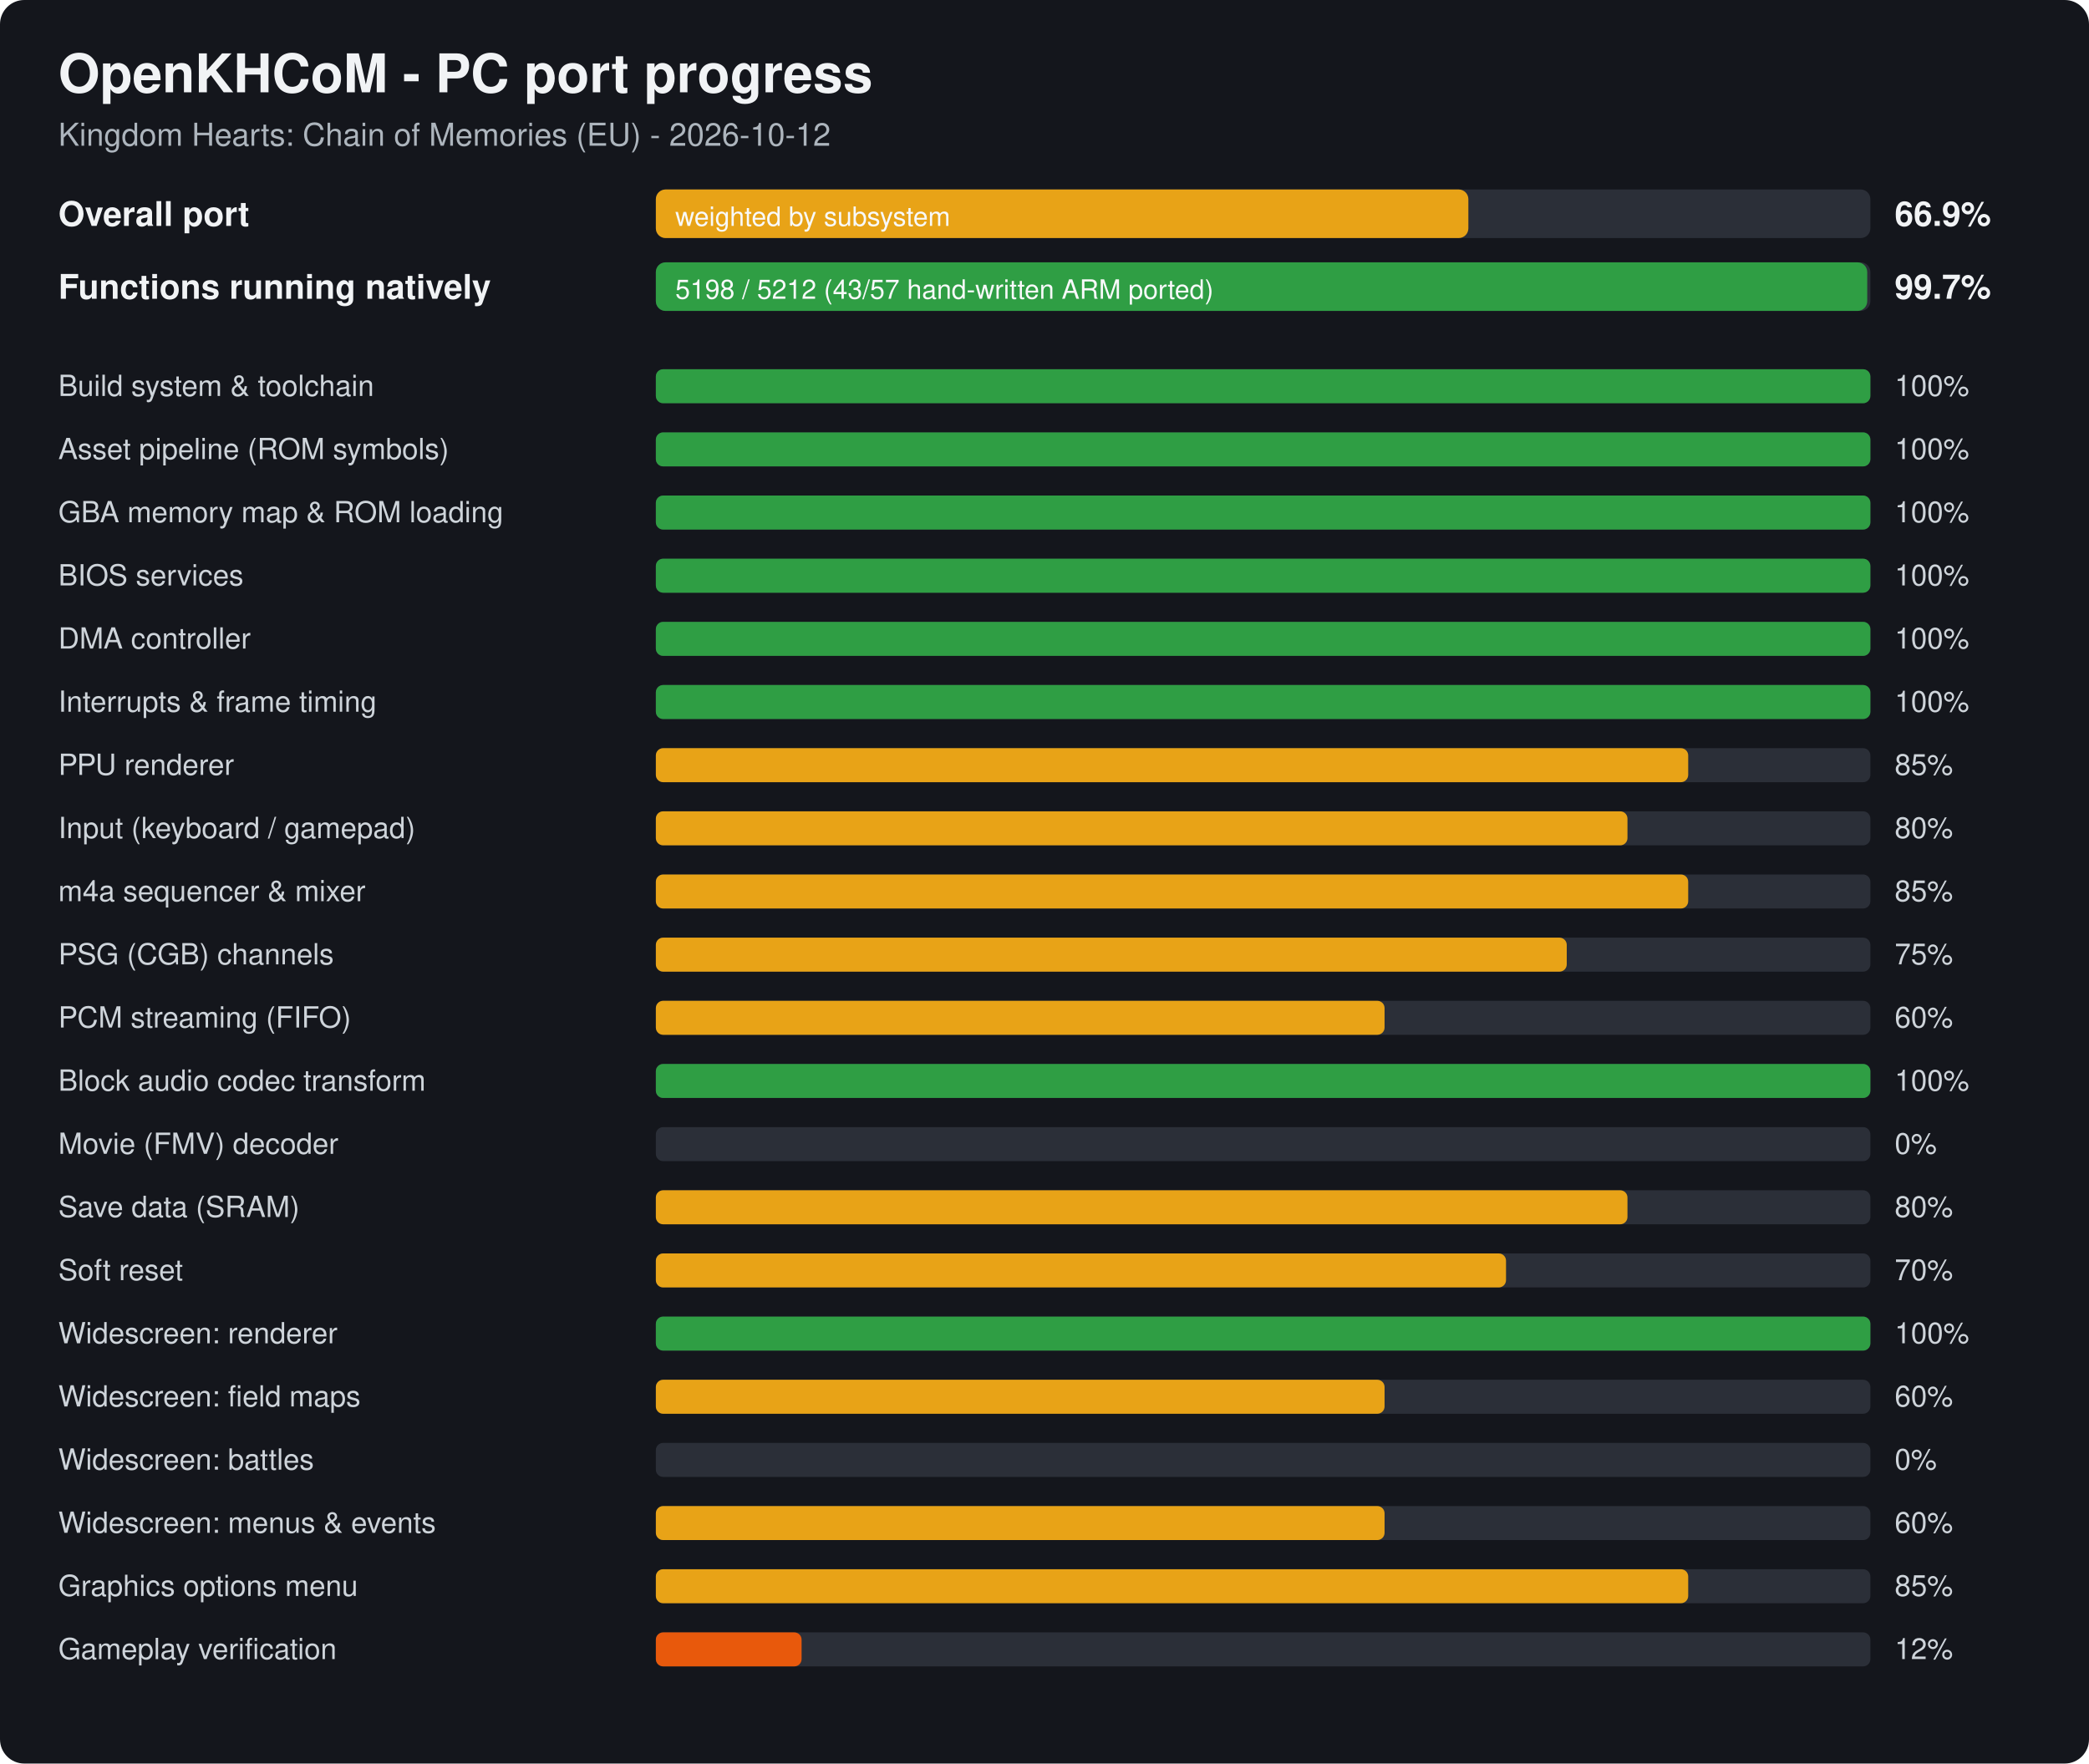
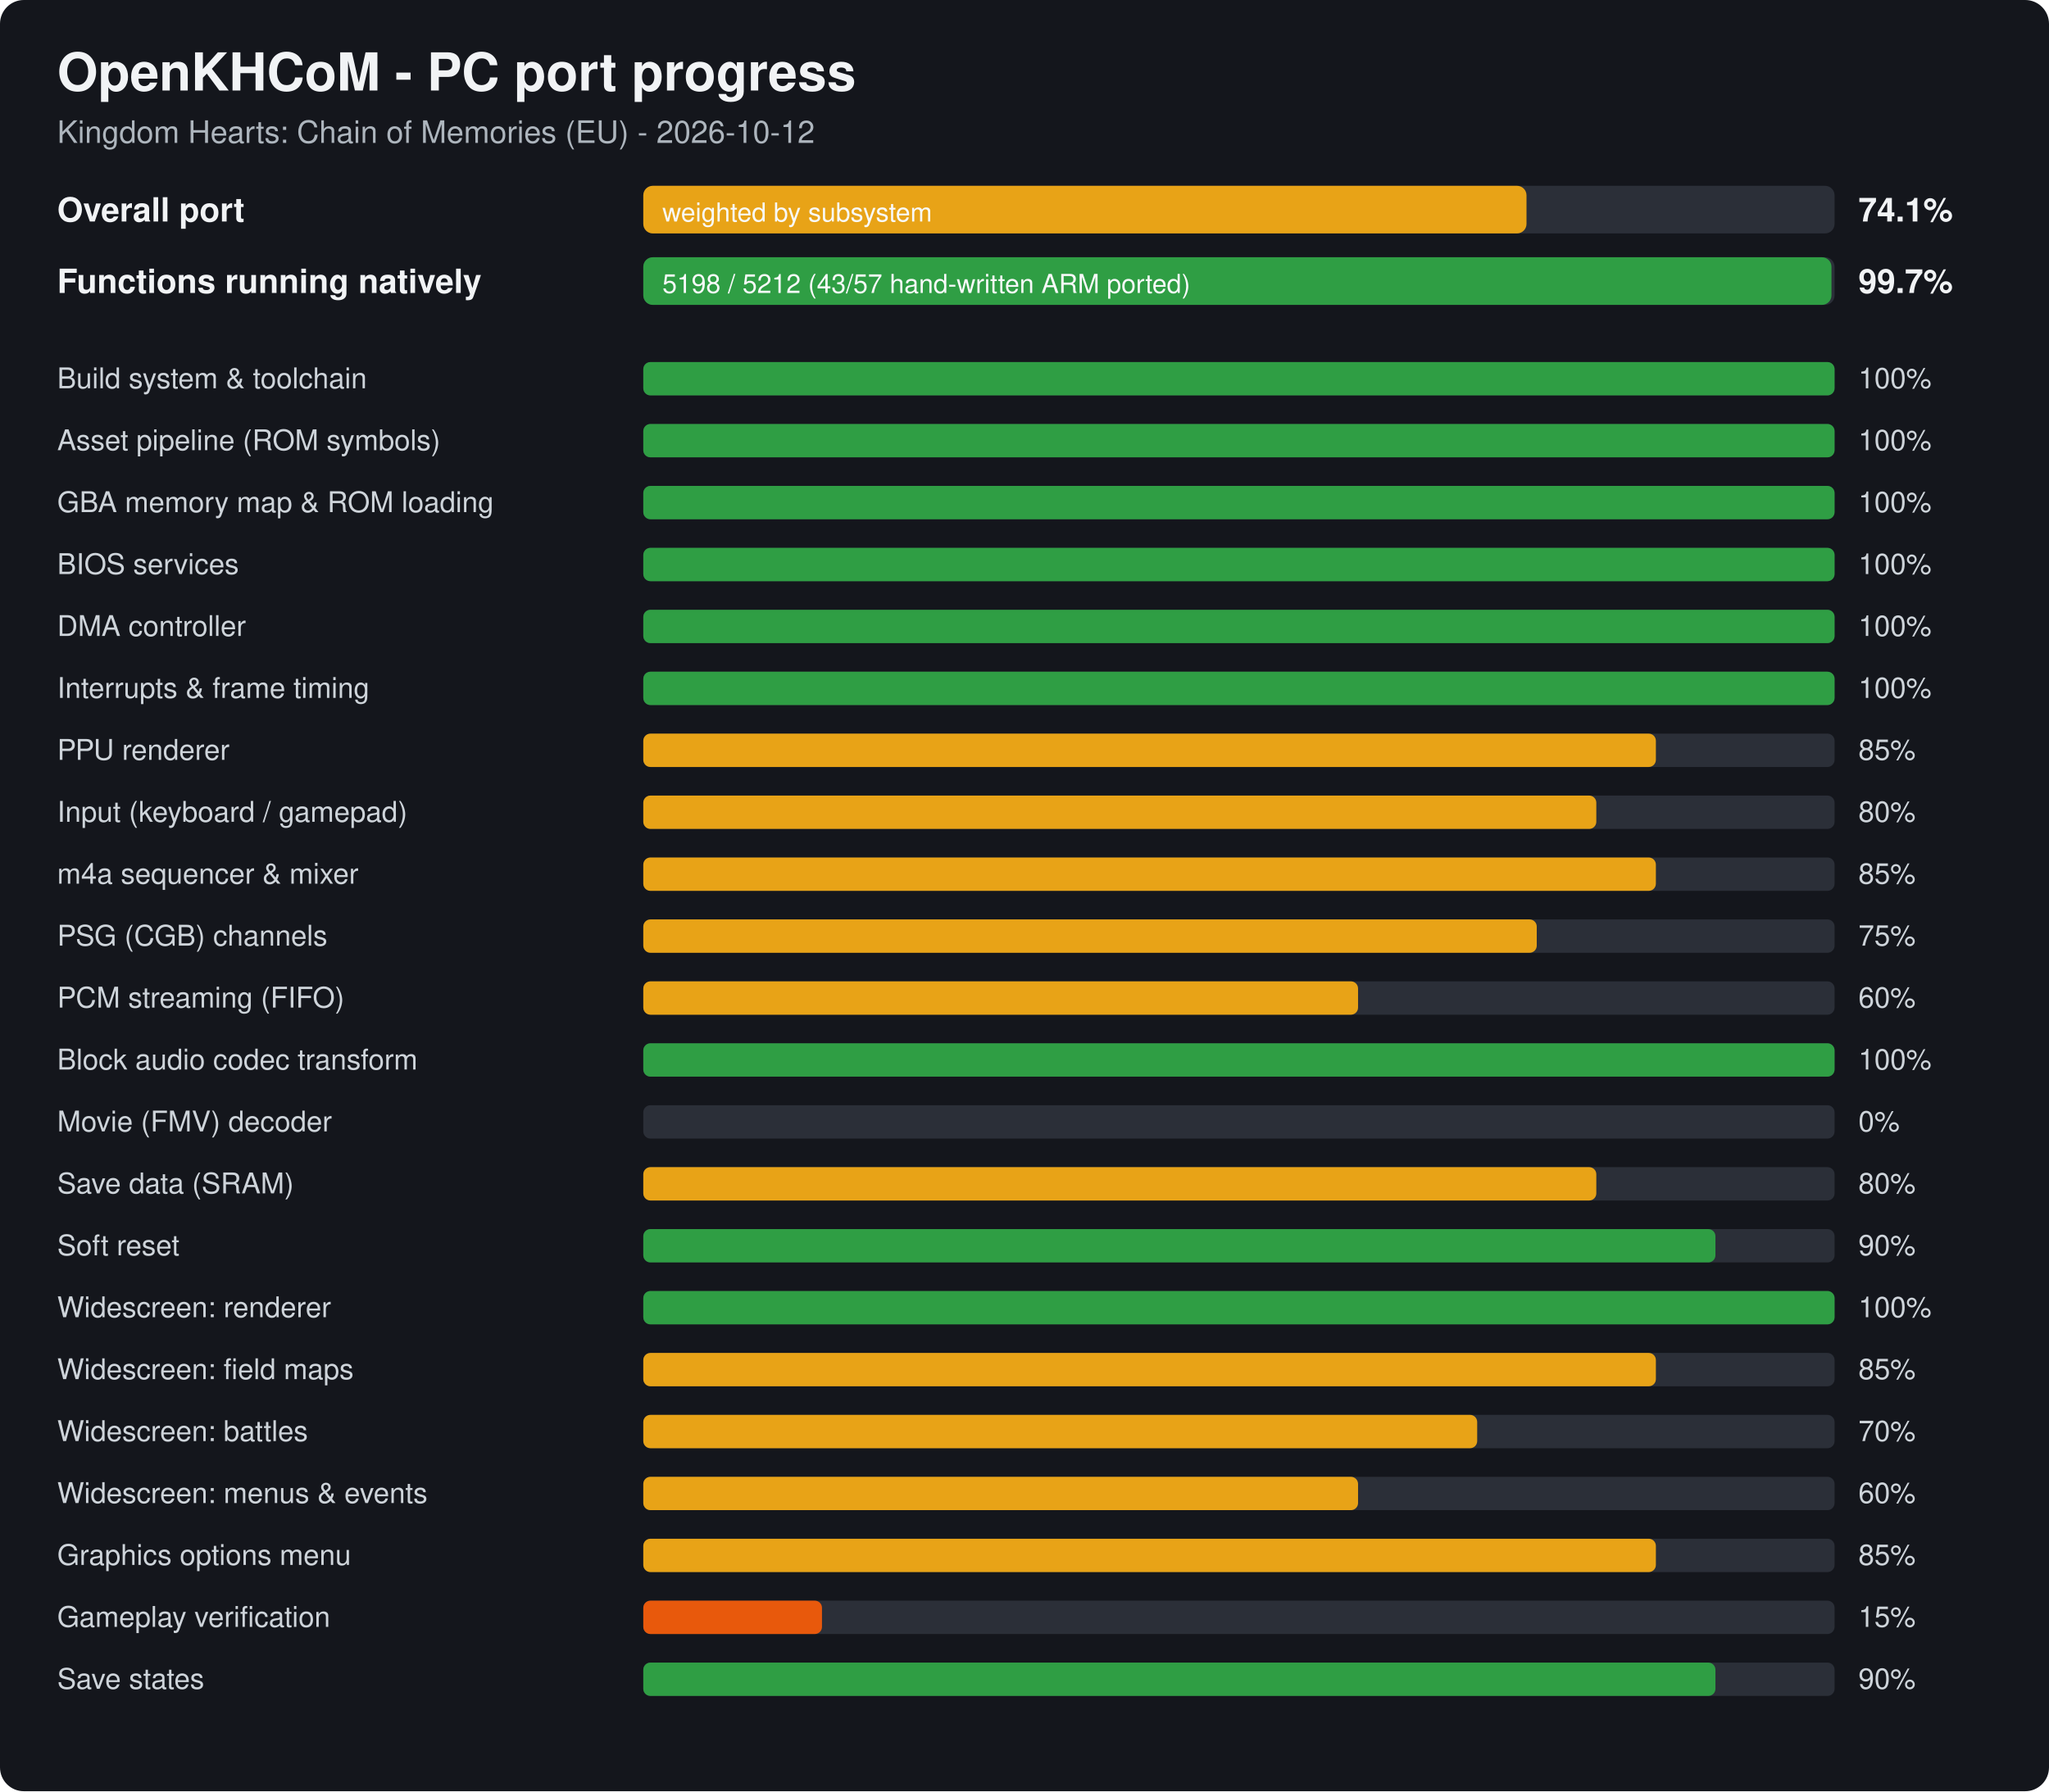
- <svg xmlns="http://www.w3.org/2000/svg" width="860" height="726" viewBox="0 0 860 726" font-family="Segoe UI, Helvetica, Arial, sans-serif">
-   <rect width="860" height="726" rx="10" fill="#14161c" />
+ <svg xmlns="http://www.w3.org/2000/svg" width="860" height="752" viewBox="0 0 860 752" font-family="Segoe UI, Helvetica, Arial, sans-serif">
+   <rect width="860" height="752" rx="10" fill="#14161c" />
  <text x="24" y="38" font-size="22" font-weight="700" fill="#f1f3f5">OpenKHCoM - PC port progress</text>
  <text x="24" y="60" font-size="13" fill="#adb5bd">Kingdom Hearts: Chain of Memories (EU) - 2026-10-12</text>
  <text x="24" y="93" font-size="14" font-weight="600" fill="#f1f3f5">Overall port</text>
  <rect x="270" y="78" width="500" height="20" rx="4" fill="#2b2f38" />
-   <rect x="270" y="78" width="334.5" height="20" rx="4" fill="#e8a317" />
-   <text x="780" y="93" font-size="14" font-weight="700" fill="#f1f3f5">66.9%</text>
+   <rect x="270" y="78" width="370.7" height="20" rx="4" fill="#e8a317" />
+   <text x="780" y="93" font-size="14" font-weight="700" fill="#f1f3f5">74.1%</text>
  <text x="278" y="93" font-size="11" fill="#f8f9fa">weighted by subsystem</text>
  <text x="24" y="123" font-size="14" font-weight="600" fill="#f1f3f5">Functions running natively</text>
  <rect x="270" y="108" width="500" height="20" rx="4" fill="#2b2f38" />
  <rect x="270" y="108" width="498.7" height="20" rx="4" fill="#2f9e44" />
  <text x="780" y="123" font-size="14" font-weight="700" fill="#f1f3f5">99.7%</text>
  <text x="278" y="123" font-size="11" fill="#f8f9fa">5198 / 5212 (43/57 hand-written ARM ported)</text>
  <text x="24" y="163" font-size="12" fill="#ced4da">Build system &amp; toolchain</text>
  <rect x="270" y="152" width="500" height="14" rx="3" fill="#2b2f38" />
  <rect x="270" y="152" width="500.0" height="14" rx="3" fill="#2f9e44" />
  <text x="780" y="163" font-size="12" fill="#ced4da">100%</text>
  <text x="24" y="189" font-size="12" fill="#ced4da">Asset pipeline (ROM symbols)</text>
  <rect x="270" y="178" width="500" height="14" rx="3" fill="#2b2f38" />
  <rect x="270" y="178" width="500.0" height="14" rx="3" fill="#2f9e44" />
  <text x="780" y="189" font-size="12" fill="#ced4da">100%</text>
  <text x="24" y="215" font-size="12" fill="#ced4da">GBA memory map &amp; ROM loading</text>
  <rect x="270" y="204" width="500" height="14" rx="3" fill="#2b2f38" />
  <rect x="270" y="204" width="500.0" height="14" rx="3" fill="#2f9e44" />
  <text x="780" y="215" font-size="12" fill="#ced4da">100%</text>
  <text x="24" y="241" font-size="12" fill="#ced4da">BIOS services</text>
  <rect x="270" y="230" width="500" height="14" rx="3" fill="#2b2f38" />
  <rect x="270" y="230" width="500.0" height="14" rx="3" fill="#2f9e44" />
  <text x="780" y="241" font-size="12" fill="#ced4da">100%</text>
  <text x="24" y="267" font-size="12" fill="#ced4da">DMA controller</text>
  <rect x="270" y="256" width="500" height="14" rx="3" fill="#2b2f38" />
  <rect x="270" y="256" width="500.0" height="14" rx="3" fill="#2f9e44" />
  <text x="780" y="267" font-size="12" fill="#ced4da">100%</text>
  <text x="24" y="293" font-size="12" fill="#ced4da">Interrupts &amp; frame timing</text>
  <rect x="270" y="282" width="500" height="14" rx="3" fill="#2b2f38" />
  <rect x="270" y="282" width="500.0" height="14" rx="3" fill="#2f9e44" />
  <text x="780" y="293" font-size="12" fill="#ced4da">100%</text>
  <text x="24" y="319" font-size="12" fill="#ced4da">PPU renderer</text>
  <rect x="270" y="308" width="500" height="14" rx="3" fill="#2b2f38" />
  <rect x="270" y="308" width="425.0" height="14" rx="3" fill="#e8a317" />
  <text x="780" y="319" font-size="12" fill="#ced4da">85%</text>
  <text x="24" y="345" font-size="12" fill="#ced4da">Input (keyboard / gamepad)</text>
  <rect x="270" y="334" width="500" height="14" rx="3" fill="#2b2f38" />
  <rect x="270" y="334" width="400.0" height="14" rx="3" fill="#e8a317" />
  <text x="780" y="345" font-size="12" fill="#ced4da">80%</text>
  <text x="24" y="371" font-size="12" fill="#ced4da">m4a sequencer &amp; mixer</text>
  <rect x="270" y="360" width="500" height="14" rx="3" fill="#2b2f38" />
  <rect x="270" y="360" width="425.0" height="14" rx="3" fill="#e8a317" />
  <text x="780" y="371" font-size="12" fill="#ced4da">85%</text>
  <text x="24" y="397" font-size="12" fill="#ced4da">PSG (CGB) channels</text>
  <rect x="270" y="386" width="500" height="14" rx="3" fill="#2b2f38" />
  <rect x="270" y="386" width="375.0" height="14" rx="3" fill="#e8a317" />
  <text x="780" y="397" font-size="12" fill="#ced4da">75%</text>
  <text x="24" y="423" font-size="12" fill="#ced4da">PCM streaming (FIFO)</text>
  <rect x="270" y="412" width="500" height="14" rx="3" fill="#2b2f38" />
  <rect x="270" y="412" width="300.0" height="14" rx="3" fill="#e8a317" />
  <text x="780" y="423" font-size="12" fill="#ced4da">60%</text>
  <text x="24" y="449" font-size="12" fill="#ced4da">Block audio codec transform</text>
  <rect x="270" y="438" width="500" height="14" rx="3" fill="#2b2f38" />
  <rect x="270" y="438" width="500.0" height="14" rx="3" fill="#2f9e44" />
  <text x="780" y="449" font-size="12" fill="#ced4da">100%</text>
  <text x="24" y="475" font-size="12" fill="#ced4da">Movie (FMV) decoder</text>
  <rect x="270" y="464" width="500" height="14" rx="3" fill="#2b2f38" />
  <text x="780" y="475" font-size="12" fill="#ced4da">0%</text>
  <text x="24" y="501" font-size="12" fill="#ced4da">Save data (SRAM)</text>
  <rect x="270" y="490" width="500" height="14" rx="3" fill="#2b2f38" />
  <rect x="270" y="490" width="400.0" height="14" rx="3" fill="#e8a317" />
  <text x="780" y="501" font-size="12" fill="#ced4da">80%</text>
  <text x="24" y="527" font-size="12" fill="#ced4da">Soft reset</text>
  <rect x="270" y="516" width="500" height="14" rx="3" fill="#2b2f38" />
-   <rect x="270" y="516" width="350.0" height="14" rx="3" fill="#e8a317" />
-   <text x="780" y="527" font-size="12" fill="#ced4da">70%</text>
+   <rect x="270" y="516" width="450.0" height="14" rx="3" fill="#2f9e44" />
+   <text x="780" y="527" font-size="12" fill="#ced4da">90%</text>
  <text x="24" y="553" font-size="12" fill="#ced4da">Widescreen: renderer</text>
  <rect x="270" y="542" width="500" height="14" rx="3" fill="#2b2f38" />
  <rect x="270" y="542" width="500.0" height="14" rx="3" fill="#2f9e44" />
  <text x="780" y="553" font-size="12" fill="#ced4da">100%</text>
  <text x="24" y="579" font-size="12" fill="#ced4da">Widescreen: field maps</text>
  <rect x="270" y="568" width="500" height="14" rx="3" fill="#2b2f38" />
-   <rect x="270" y="568" width="300.0" height="14" rx="3" fill="#e8a317" />
-   <text x="780" y="579" font-size="12" fill="#ced4da">60%</text>
+   <rect x="270" y="568" width="425.0" height="14" rx="3" fill="#e8a317" />
+   <text x="780" y="579" font-size="12" fill="#ced4da">85%</text>
  <text x="24" y="605" font-size="12" fill="#ced4da">Widescreen: battles</text>
  <rect x="270" y="594" width="500" height="14" rx="3" fill="#2b2f38" />
-   <text x="780" y="605" font-size="12" fill="#ced4da">0%</text>
+   <rect x="270" y="594" width="350.0" height="14" rx="3" fill="#e8a317" />
+   <text x="780" y="605" font-size="12" fill="#ced4da">70%</text>
  <text x="24" y="631" font-size="12" fill="#ced4da">Widescreen: menus &amp; events</text>
  <rect x="270" y="620" width="500" height="14" rx="3" fill="#2b2f38" />
  <rect x="270" y="620" width="300.0" height="14" rx="3" fill="#e8a317" />
  <text x="780" y="631" font-size="12" fill="#ced4da">60%</text>
  <text x="24" y="657" font-size="12" fill="#ced4da">Graphics options menu</text>
  <rect x="270" y="646" width="500" height="14" rx="3" fill="#2b2f38" />
  <rect x="270" y="646" width="425.0" height="14" rx="3" fill="#e8a317" />
  <text x="780" y="657" font-size="12" fill="#ced4da">85%</text>
  <text x="24" y="683" font-size="12" fill="#ced4da">Gameplay verification</text>
  <rect x="270" y="672" width="500" height="14" rx="3" fill="#2b2f38" />
-   <rect x="270" y="672" width="60.0" height="14" rx="3" fill="#e8590c" />
-   <text x="780" y="683" font-size="12" fill="#ced4da">12%</text>
+   <rect x="270" y="672" width="75.0" height="14" rx="3" fill="#e8590c" />
+   <text x="780" y="683" font-size="12" fill="#ced4da">15%</text>
+   <text x="24" y="709" font-size="12" fill="#ced4da">Save states</text>
+   <rect x="270" y="698" width="500" height="14" rx="3" fill="#2b2f38" />
+   <rect x="270" y="698" width="450.0" height="14" rx="3" fill="#2f9e44" />
+   <text x="780" y="709" font-size="12" fill="#ced4da">90%</text>
</svg>
